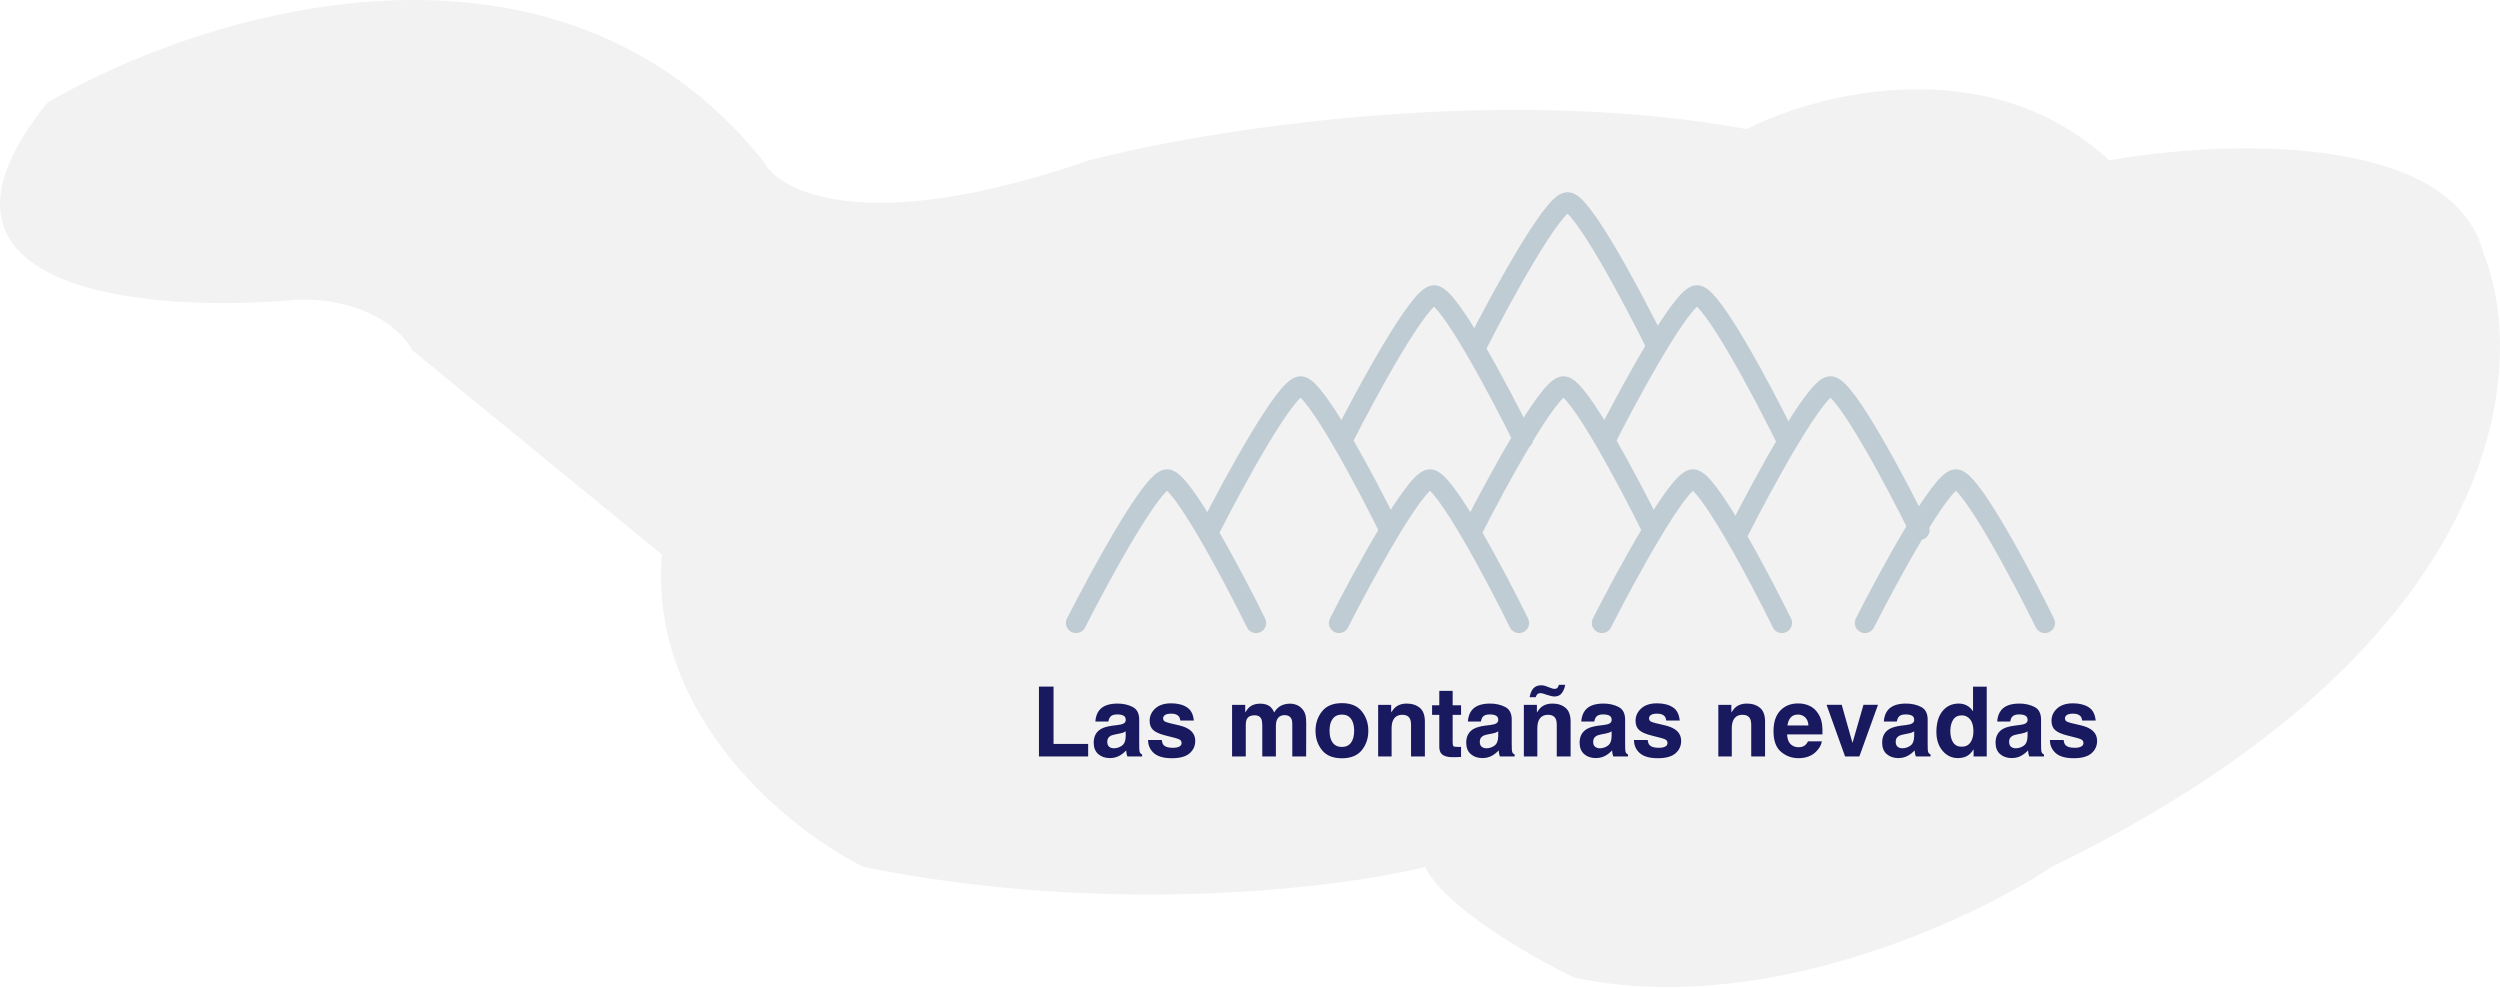
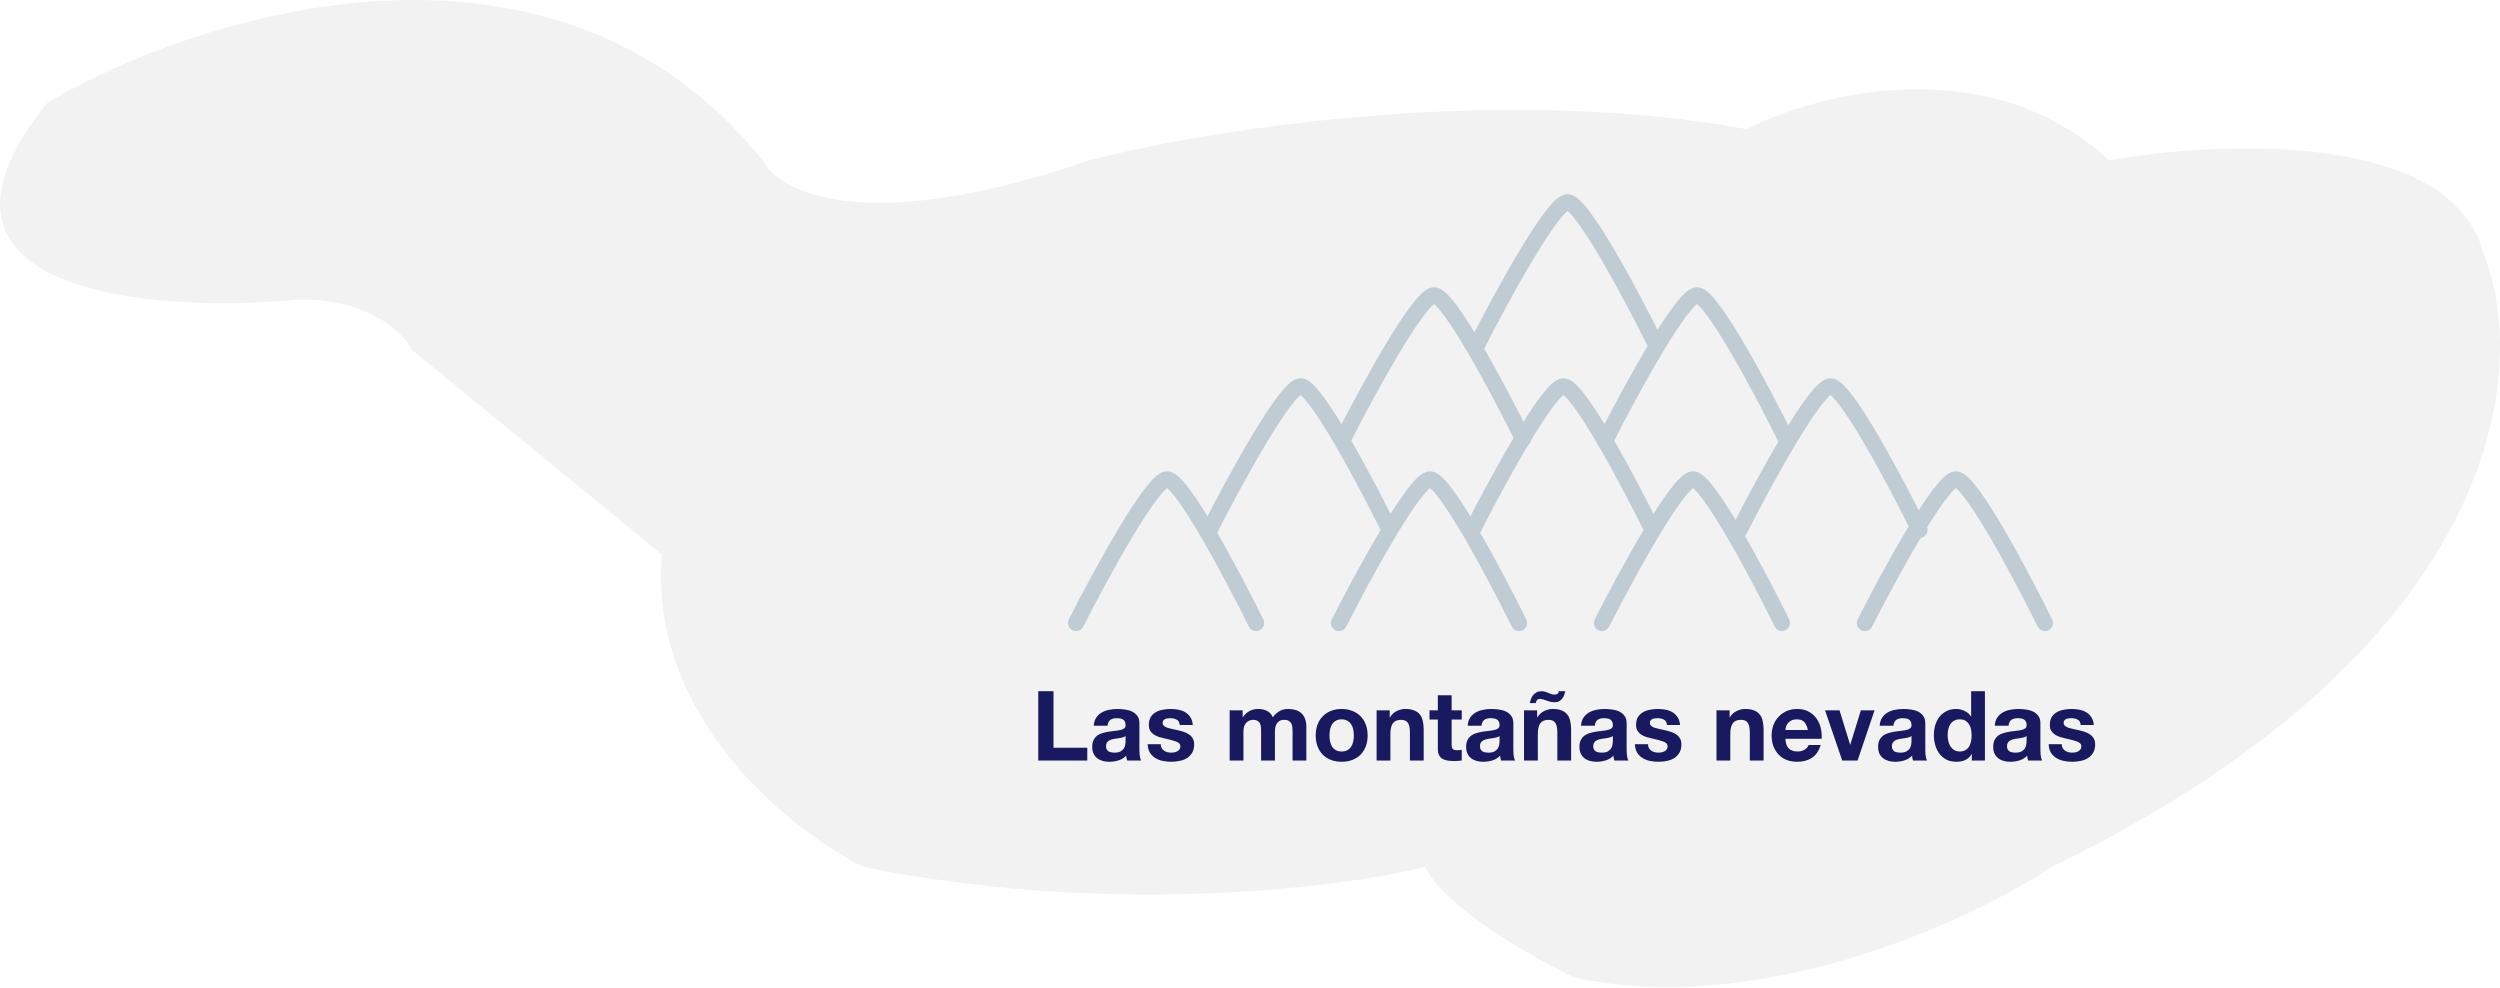
<svg xmlns="http://www.w3.org/2000/svg" width="618" height="244" viewBox="0 0 618 244" fill="none">
  <path d="M73.432 74.093C90.995 73.618 99.737 82.213 101.912 86.57L163.619 137.07C160.296 177.47 195.461 205.395 213.459 214.307C274.691 226.665 331.533 219.456 352.3 214.307C357.046 224.288 378.802 236.686 389.086 241.637C435.604 251.618 487.184 227.576 507.16 214.307C619.656 159.647 625.234 90.53 613.96 62.804C606.366 32.384 549.089 34.682 521.4 39.633C491.496 12.065 449.211 22.997 431.806 31.909C369.15 20.502 297.317 32.305 269.233 39.633C214.171 58.645 192.495 47.555 188.539 39.633C136.8 -24.533 49.105 3.391 11.725 25.374C-26.248 72.429 37.041 77.459 73.432 74.093Z" fill="#F2F2F2" />
-   <path d="M256.828 169.727H260.438V183.895H268.992V187H256.828V169.727ZM278.273 180.789C278.062 180.922 277.848 181.031 277.629 181.117C277.418 181.195 277.125 181.27 276.75 181.34L276 181.48C275.297 181.605 274.793 181.758 274.488 181.938C273.973 182.242 273.715 182.715 273.715 183.355C273.715 183.926 273.871 184.34 274.184 184.598C274.504 184.848 274.891 184.973 275.344 184.973C276.062 184.973 276.723 184.762 277.324 184.34C277.934 183.918 278.25 183.148 278.273 182.031V180.789ZM276.246 179.23C276.863 179.152 277.305 179.055 277.57 178.938C278.047 178.734 278.285 178.418 278.285 177.988C278.285 177.465 278.102 177.105 277.734 176.91C277.375 176.707 276.844 176.605 276.141 176.605C275.352 176.605 274.793 176.801 274.465 177.191C274.23 177.48 274.074 177.871 273.996 178.363H270.773C270.844 177.246 271.156 176.328 271.711 175.609C272.594 174.484 274.109 173.922 276.258 173.922C277.656 173.922 278.898 174.199 279.984 174.754C281.07 175.309 281.613 176.355 281.613 177.895V183.754C281.613 184.16 281.621 184.652 281.637 185.23C281.66 185.668 281.727 185.965 281.836 186.121C281.945 186.277 282.109 186.406 282.328 186.508V187H278.695C278.594 186.742 278.523 186.5 278.484 186.273C278.445 186.047 278.414 185.789 278.391 185.5C277.93 186 277.398 186.426 276.797 186.777C276.078 187.191 275.266 187.398 274.359 187.398C273.203 187.398 272.246 187.07 271.488 186.414C270.738 185.75 270.363 184.812 270.363 183.602C270.363 182.031 270.969 180.895 272.18 180.191C272.844 179.809 273.82 179.535 275.109 179.371L276.246 179.23ZM287.191 182.922C287.262 183.516 287.414 183.938 287.648 184.188C288.062 184.633 288.828 184.855 289.945 184.855C290.602 184.855 291.121 184.758 291.504 184.562C291.895 184.367 292.09 184.074 292.09 183.684C292.09 183.309 291.934 183.023 291.621 182.828C291.309 182.633 290.148 182.297 288.141 181.82C286.695 181.461 285.676 181.012 285.082 180.473C284.488 179.941 284.191 179.176 284.191 178.176C284.191 176.996 284.652 175.984 285.574 175.141C286.504 174.289 287.809 173.863 289.488 173.863C291.082 173.863 292.379 174.184 293.379 174.824C294.387 175.457 294.965 176.555 295.113 178.117H291.773C291.727 177.688 291.605 177.348 291.41 177.098C291.043 176.645 290.418 176.418 289.535 176.418C288.809 176.418 288.289 176.531 287.977 176.758C287.672 176.984 287.52 177.25 287.52 177.555C287.52 177.938 287.684 178.215 288.012 178.387C288.34 178.566 289.5 178.875 291.492 179.312C292.82 179.625 293.816 180.098 294.48 180.73C295.137 181.371 295.465 182.172 295.465 183.133C295.465 184.398 294.992 185.434 294.047 186.238C293.109 187.035 291.656 187.434 289.688 187.434C287.68 187.434 286.195 187.012 285.234 186.168C284.281 185.316 283.805 184.234 283.805 182.922H287.191ZM318.902 173.945C319.465 173.945 320.02 174.055 320.566 174.273C321.113 174.492 321.609 174.875 322.055 175.422C322.414 175.867 322.656 176.414 322.781 177.062C322.859 177.492 322.898 178.121 322.898 178.949L322.875 187H319.453V178.867C319.453 178.383 319.375 177.984 319.219 177.672C318.922 177.078 318.375 176.781 317.578 176.781C316.656 176.781 316.02 177.164 315.668 177.93C315.488 178.336 315.398 178.824 315.398 179.395V187H312.035V179.395C312.035 178.637 311.957 178.086 311.801 177.742C311.52 177.125 310.969 176.816 310.148 176.816C309.195 176.816 308.555 177.125 308.227 177.742C308.047 178.094 307.957 178.617 307.957 179.312V187H304.57V174.25H307.816V176.113C308.23 175.449 308.621 174.977 308.988 174.695C309.637 174.195 310.477 173.945 311.508 173.945C312.484 173.945 313.273 174.16 313.875 174.59C314.359 174.988 314.727 175.5 314.977 176.125C315.414 175.375 315.957 174.824 316.605 174.473C317.293 174.121 318.059 173.945 318.902 173.945ZM331.711 184.645C332.688 184.645 333.438 184.297 333.961 183.602C334.484 182.906 334.746 181.918 334.746 180.637C334.746 179.355 334.484 178.371 333.961 177.684C333.438 176.988 332.688 176.641 331.711 176.641C330.734 176.641 329.98 176.988 329.449 177.684C328.926 178.371 328.664 179.355 328.664 180.637C328.664 181.918 328.926 182.906 329.449 183.602C329.98 184.297 330.734 184.645 331.711 184.645ZM338.25 180.637C338.25 182.512 337.711 184.117 336.633 185.453C335.555 186.781 333.918 187.445 331.723 187.445C329.527 187.445 327.891 186.781 326.812 185.453C325.734 184.117 325.195 182.512 325.195 180.637C325.195 178.793 325.734 177.195 326.812 175.844C327.891 174.492 329.527 173.816 331.723 173.816C333.918 173.816 335.555 174.492 336.633 175.844C337.711 177.195 338.25 178.793 338.25 180.637ZM347.73 173.922C349.051 173.922 350.129 174.27 350.965 174.965C351.809 175.652 352.23 176.797 352.23 178.398V187H348.809V179.23C348.809 178.559 348.719 178.043 348.539 177.684C348.211 177.027 347.586 176.699 346.664 176.699C345.531 176.699 344.754 177.18 344.332 178.141C344.113 178.648 344.004 179.297 344.004 180.086V187H340.676V174.25H343.898V176.113C344.328 175.457 344.734 174.984 345.117 174.695C345.805 174.18 346.676 173.922 347.73 173.922ZM354.012 176.723V174.344H355.793V170.781H359.098V174.344H361.172V176.723H359.098V183.473C359.098 183.996 359.164 184.324 359.297 184.457C359.43 184.582 359.836 184.645 360.516 184.645C360.617 184.645 360.723 184.645 360.832 184.645C360.949 184.637 361.062 184.629 361.172 184.621V187.117L359.59 187.176C358.012 187.23 356.934 186.957 356.355 186.355C355.98 185.973 355.793 185.383 355.793 184.586V176.723H354.012ZM370.359 180.789C370.148 180.922 369.934 181.031 369.715 181.117C369.504 181.195 369.211 181.27 368.836 181.34L368.086 181.48C367.383 181.605 366.879 181.758 366.574 181.938C366.059 182.242 365.801 182.715 365.801 183.355C365.801 183.926 365.957 184.34 366.27 184.598C366.59 184.848 366.977 184.973 367.43 184.973C368.148 184.973 368.809 184.762 369.41 184.34C370.02 183.918 370.336 183.148 370.359 182.031V180.789ZM368.332 179.23C368.949 179.152 369.391 179.055 369.656 178.938C370.133 178.734 370.371 178.418 370.371 177.988C370.371 177.465 370.188 177.105 369.82 176.91C369.461 176.707 368.93 176.605 368.227 176.605C367.438 176.605 366.879 176.801 366.551 177.191C366.316 177.48 366.16 177.871 366.082 178.363H362.859C362.93 177.246 363.242 176.328 363.797 175.609C364.68 174.484 366.195 173.922 368.344 173.922C369.742 173.922 370.984 174.199 372.07 174.754C373.156 175.309 373.699 176.355 373.699 177.895V183.754C373.699 184.16 373.707 184.652 373.723 185.23C373.746 185.668 373.812 185.965 373.922 186.121C374.031 186.277 374.195 186.406 374.414 186.508V187H370.781C370.68 186.742 370.609 186.5 370.57 186.273C370.531 186.047 370.5 185.789 370.477 185.5C370.016 186 369.484 186.426 368.883 186.777C368.164 187.191 367.352 187.398 366.445 187.398C365.289 187.398 364.332 187.07 363.574 186.414C362.824 185.75 362.449 184.812 362.449 183.602C362.449 182.031 363.055 180.895 364.266 180.191C364.93 179.809 365.906 179.535 367.195 179.371L368.332 179.23ZM383.754 173.922C385.074 173.922 386.152 174.27 386.988 174.965C387.832 175.652 388.254 176.797 388.254 178.398V187H384.832V179.23C384.832 178.559 384.742 178.043 384.562 177.684C384.234 177.027 383.609 176.699 382.688 176.699C381.555 176.699 380.777 177.18 380.355 178.141C380.137 178.648 380.027 179.297 380.027 180.086V187H376.699V174.25H379.922V176.113C380.352 175.457 380.758 174.984 381.141 174.695C381.828 174.18 382.699 173.922 383.754 173.922ZM381.012 169.398C381.223 169.398 381.43 169.422 381.633 169.469C381.836 169.516 382.008 169.566 382.148 169.621L383.25 170.031C383.578 170.141 383.793 170.211 383.895 170.242C383.996 170.273 384.109 170.289 384.234 170.289C384.609 170.289 384.871 170.191 385.02 169.996C385.176 169.793 385.289 169.555 385.359 169.281H386.918C386.777 170.102 386.496 170.789 386.074 171.344C385.66 171.898 385.051 172.176 384.246 172.176C384.004 172.176 383.66 172.117 383.215 172C382.957 171.938 382.711 171.867 382.477 171.789L381.527 171.473C381.395 171.426 381.266 171.395 381.141 171.379C381.016 171.355 380.891 171.344 380.766 171.344C380.469 171.344 380.227 171.43 380.039 171.602C379.852 171.781 379.719 172.027 379.641 172.34H378.117C378.289 171.535 378.512 170.926 378.785 170.512C379.285 169.77 380.027 169.398 381.012 169.398ZM398.391 180.789C398.18 180.922 397.965 181.031 397.746 181.117C397.535 181.195 397.242 181.27 396.867 181.34L396.117 181.48C395.414 181.605 394.91 181.758 394.605 181.938C394.09 182.242 393.832 182.715 393.832 183.355C393.832 183.926 393.988 184.34 394.301 184.598C394.621 184.848 395.008 184.973 395.461 184.973C396.18 184.973 396.84 184.762 397.441 184.34C398.051 183.918 398.367 183.148 398.391 182.031V180.789ZM396.363 179.23C396.98 179.152 397.422 179.055 397.688 178.938C398.164 178.734 398.402 178.418 398.402 177.988C398.402 177.465 398.219 177.105 397.852 176.91C397.492 176.707 396.961 176.605 396.258 176.605C395.469 176.605 394.91 176.801 394.582 177.191C394.348 177.48 394.191 177.871 394.113 178.363H390.891C390.961 177.246 391.273 176.328 391.828 175.609C392.711 174.484 394.227 173.922 396.375 173.922C397.773 173.922 399.016 174.199 400.102 174.754C401.188 175.309 401.73 176.355 401.73 177.895V183.754C401.73 184.16 401.738 184.652 401.754 185.23C401.777 185.668 401.844 185.965 401.953 186.121C402.062 186.277 402.227 186.406 402.445 186.508V187H398.812C398.711 186.742 398.641 186.5 398.602 186.273C398.562 186.047 398.531 185.789 398.508 185.5C398.047 186 397.516 186.426 396.914 186.777C396.195 187.191 395.383 187.398 394.477 187.398C393.32 187.398 392.363 187.07 391.605 186.414C390.855 185.75 390.48 184.812 390.48 183.602C390.48 182.031 391.086 180.895 392.297 180.191C392.961 179.809 393.938 179.535 395.227 179.371L396.363 179.23ZM407.309 182.922C407.379 183.516 407.531 183.938 407.766 184.188C408.18 184.633 408.945 184.855 410.062 184.855C410.719 184.855 411.238 184.758 411.621 184.562C412.012 184.367 412.207 184.074 412.207 183.684C412.207 183.309 412.051 183.023 411.738 182.828C411.426 182.633 410.266 182.297 408.258 181.82C406.812 181.461 405.793 181.012 405.199 180.473C404.605 179.941 404.309 179.176 404.309 178.176C404.309 176.996 404.77 175.984 405.691 175.141C406.621 174.289 407.926 173.863 409.605 173.863C411.199 173.863 412.496 174.184 413.496 174.824C414.504 175.457 415.082 176.555 415.23 178.117H411.891C411.844 177.688 411.723 177.348 411.527 177.098C411.16 176.645 410.535 176.418 409.652 176.418C408.926 176.418 408.406 176.531 408.094 176.758C407.789 176.984 407.637 177.25 407.637 177.555C407.637 177.938 407.801 178.215 408.129 178.387C408.457 178.566 409.617 178.875 411.609 179.312C412.938 179.625 413.934 180.098 414.598 180.73C415.254 181.371 415.582 182.172 415.582 183.133C415.582 184.398 415.109 185.434 414.164 186.238C413.227 187.035 411.773 187.434 409.805 187.434C407.797 187.434 406.312 187.012 405.352 186.168C404.398 185.316 403.922 184.234 403.922 182.922H407.309ZM431.824 173.922C433.145 173.922 434.223 174.27 435.059 174.965C435.902 175.652 436.324 176.797 436.324 178.398V187H432.902V179.23C432.902 178.559 432.812 178.043 432.633 177.684C432.305 177.027 431.68 176.699 430.758 176.699C429.625 176.699 428.848 177.18 428.426 178.141C428.207 178.648 428.098 179.297 428.098 180.086V187H424.77V174.25H427.992V176.113C428.422 175.457 428.828 174.984 429.211 174.695C429.898 174.18 430.77 173.922 431.824 173.922ZM444.457 176.641C443.684 176.641 443.082 176.883 442.652 177.367C442.23 177.852 441.965 178.508 441.855 179.336H447.047C446.992 178.453 446.723 177.785 446.238 177.332C445.762 176.871 445.168 176.641 444.457 176.641ZM444.457 173.887C445.52 173.887 446.477 174.086 447.328 174.484C448.18 174.883 448.883 175.512 449.438 176.371C449.938 177.129 450.262 178.008 450.41 179.008C450.496 179.594 450.531 180.438 450.516 181.539H441.773C441.82 182.82 442.223 183.719 442.98 184.234C443.441 184.555 443.996 184.715 444.645 184.715C445.332 184.715 445.891 184.52 446.32 184.129C446.555 183.918 446.762 183.625 446.941 183.25H450.352C450.266 184.008 449.871 184.777 449.168 185.559C448.074 186.801 446.543 187.422 444.574 187.422C442.949 187.422 441.516 186.898 440.273 185.852C439.031 184.805 438.41 183.102 438.41 180.742C438.41 178.531 438.969 176.836 440.086 175.656C441.211 174.477 442.668 173.887 444.457 173.887ZM460.652 174.227H464.238L459.633 187H456.105L451.523 174.227H455.273L457.934 183.648L460.652 174.227ZM473.18 180.789C472.969 180.922 472.754 181.031 472.535 181.117C472.324 181.195 472.031 181.27 471.656 181.34L470.906 181.48C470.203 181.605 469.699 181.758 469.395 181.938C468.879 182.242 468.621 182.715 468.621 183.355C468.621 183.926 468.777 184.34 469.09 184.598C469.41 184.848 469.797 184.973 470.25 184.973C470.969 184.973 471.629 184.762 472.23 184.34C472.84 183.918 473.156 183.148 473.18 182.031V180.789ZM471.152 179.23C471.77 179.152 472.211 179.055 472.477 178.938C472.953 178.734 473.191 178.418 473.191 177.988C473.191 177.465 473.008 177.105 472.641 176.91C472.281 176.707 471.75 176.605 471.047 176.605C470.258 176.605 469.699 176.801 469.371 177.191C469.137 177.48 468.98 177.871 468.902 178.363H465.68C465.75 177.246 466.062 176.328 466.617 175.609C467.5 174.484 469.016 173.922 471.164 173.922C472.562 173.922 473.805 174.199 474.891 174.754C475.977 175.309 476.52 176.355 476.52 177.895V183.754C476.52 184.16 476.527 184.652 476.543 185.23C476.566 185.668 476.633 185.965 476.742 186.121C476.852 186.277 477.016 186.406 477.234 186.508V187H473.602C473.5 186.742 473.43 186.5 473.391 186.273C473.352 186.047 473.32 185.789 473.297 185.5C472.836 186 472.305 186.426 471.703 186.777C470.984 187.191 470.172 187.398 469.266 187.398C468.109 187.398 467.152 187.07 466.395 186.414C465.645 185.75 465.27 184.812 465.27 183.602C465.27 182.031 465.875 180.895 467.086 180.191C467.75 179.809 468.727 179.535 470.016 179.371L471.152 179.23ZM484.207 173.922C484.98 173.922 485.668 174.094 486.27 174.438C486.871 174.773 487.359 175.242 487.734 175.844V169.75H491.121V187H487.875V185.23C487.398 185.988 486.855 186.539 486.246 186.883C485.637 187.227 484.879 187.398 483.973 187.398C482.48 187.398 481.223 186.797 480.199 185.594C479.184 184.383 478.676 182.832 478.676 180.941C478.676 178.762 479.176 177.047 480.176 175.797C481.184 174.547 482.527 173.922 484.207 173.922ZM484.934 184.586C485.879 184.586 486.598 184.234 487.09 183.531C487.582 182.828 487.828 181.918 487.828 180.801C487.828 179.238 487.434 178.121 486.645 177.449C486.16 177.043 485.598 176.84 484.957 176.84C483.98 176.84 483.262 177.211 482.801 177.953C482.348 178.688 482.121 179.602 482.121 180.695C482.121 181.875 482.352 182.82 482.812 183.531C483.281 184.234 483.988 184.586 484.934 184.586ZM501.211 180.789C501 180.922 500.785 181.031 500.566 181.117C500.355 181.195 500.062 181.27 499.688 181.34L498.938 181.48C498.234 181.605 497.73 181.758 497.426 181.938C496.91 182.242 496.652 182.715 496.652 183.355C496.652 183.926 496.809 184.34 497.121 184.598C497.441 184.848 497.828 184.973 498.281 184.973C499 184.973 499.66 184.762 500.262 184.34C500.871 183.918 501.188 183.148 501.211 182.031V180.789ZM499.184 179.23C499.801 179.152 500.242 179.055 500.508 178.938C500.984 178.734 501.223 178.418 501.223 177.988C501.223 177.465 501.039 177.105 500.672 176.91C500.312 176.707 499.781 176.605 499.078 176.605C498.289 176.605 497.73 176.801 497.402 177.191C497.168 177.48 497.012 177.871 496.934 178.363H493.711C493.781 177.246 494.094 176.328 494.648 175.609C495.531 174.484 497.047 173.922 499.195 173.922C500.594 173.922 501.836 174.199 502.922 174.754C504.008 175.309 504.551 176.355 504.551 177.895V183.754C504.551 184.16 504.559 184.652 504.574 185.23C504.598 185.668 504.664 185.965 504.773 186.121C504.883 186.277 505.047 186.406 505.266 186.508V187H501.633C501.531 186.742 501.461 186.5 501.422 186.273C501.383 186.047 501.352 185.789 501.328 185.5C500.867 186 500.336 186.426 499.734 186.777C499.016 187.191 498.203 187.398 497.297 187.398C496.141 187.398 495.184 187.07 494.426 186.414C493.676 185.75 493.301 184.812 493.301 183.602C493.301 182.031 493.906 180.895 495.117 180.191C495.781 179.809 496.758 179.535 498.047 179.371L499.184 179.23ZM510.129 182.922C510.199 183.516 510.352 183.938 510.586 184.188C511 184.633 511.766 184.855 512.883 184.855C513.539 184.855 514.059 184.758 514.441 184.562C514.832 184.367 515.027 184.074 515.027 183.684C515.027 183.309 514.871 183.023 514.559 182.828C514.246 182.633 513.086 182.297 511.078 181.82C509.633 181.461 508.613 181.012 508.02 180.473C507.426 179.941 507.129 179.176 507.129 178.176C507.129 176.996 507.59 175.984 508.512 175.141C509.441 174.289 510.746 173.863 512.426 173.863C514.02 173.863 515.316 174.184 516.316 174.824C517.324 175.457 517.902 176.555 518.051 178.117H514.711C514.664 177.688 514.543 177.348 514.348 177.098C513.98 176.645 513.355 176.418 512.473 176.418C511.746 176.418 511.227 176.531 510.914 176.758C510.609 176.984 510.457 177.25 510.457 177.555C510.457 177.938 510.621 178.215 510.949 178.387C511.277 178.566 512.438 178.875 514.43 179.312C515.758 179.625 516.754 180.098 517.418 180.73C518.074 181.371 518.402 182.172 518.402 183.133C518.402 184.398 517.93 185.434 516.984 186.238C516.047 187.035 514.594 187.434 512.625 187.434C510.617 187.434 509.133 187.012 508.172 186.168C507.219 185.316 506.742 184.234 506.742 182.922H510.129Z" fill="#191960" />
-   <path d="M266 154C272 142.167 284.9 118.5 288.5 118.5C292.1 118.5 304.667 142.167 310.5 154" stroke="#C0CCD3" stroke-width="5" stroke-linecap="round" stroke-linejoin="round" />
-   <path d="M331 154C337 142.167 349.9 118.5 353.5 118.5C357.1 118.5 369.667 142.167 375.5 154" stroke="#C0CCD3" stroke-width="5" stroke-linecap="round" stroke-linejoin="round" />
-   <path d="M332 108.5C338 96.667 350.9 73 354.5 73C358.1 73 370.667 96.667 376.5 108.5" stroke="#C0CCD3" stroke-width="5" stroke-linecap="round" stroke-linejoin="round" />
-   <path d="M299 131C305 119.167 317.9 95.5 321.5 95.5C325.1 95.5 337.667 119.167 343.5 131" stroke="#C0CCD3" stroke-width="5" stroke-linecap="round" stroke-linejoin="round" />
-   <path d="M396 154C402 142.167 414.9 118.5 418.5 118.5C422.1 118.5 434.667 142.167 440.5 154" stroke="#C0CCD3" stroke-width="5" stroke-linecap="round" stroke-linejoin="round" />
-   <path d="M397 108.5C403 96.667 415.9 73 419.5 73C423.1 73 435.667 96.667 441.5 108.5" stroke="#C0CCD3" stroke-width="5" stroke-linecap="round" stroke-linejoin="round" />
-   <path d="M364 131C370 119.167 382.9 95.5 386.5 95.5C390.1 95.5 402.667 119.167 408.5 131" stroke="#C0CCD3" stroke-width="5" stroke-linecap="round" stroke-linejoin="round" />
-   <path d="M365 85.5C371 73.667 383.9 50 387.5 50C391.1 50 403.667 73.667 409.5 85.5" stroke="#C0CCD3" stroke-width="5" stroke-linecap="round" stroke-linejoin="round" />
-   <path d="M461 154C467 142.167 479.9 118.5 483.5 118.5C487.1 118.5 499.667 142.167 505.5 154" stroke="#C0CCD3" stroke-width="5" stroke-linecap="round" stroke-linejoin="round" />
-   <path d="M430 131C436 119.167 448.9 95.5 452.5 95.5C456.1 95.5 468.667 119.167 474.5 131" stroke="#C0CCD3" stroke-width="5" stroke-linecap="round" />
+   <path d="M256.656 170.864V188H268.776V184.832H260.424V170.864H256.656ZM270.379 179.408C270.427 178.608 270.627 177.944 270.979 177.416C271.331 176.888 271.779 176.464 272.323 176.144C272.867 175.824 273.475 175.6 274.147 175.472C274.835 175.328 275.523 175.256 276.211 175.256C276.835 175.256 277.467 175.304 278.107 175.4C278.747 175.48 279.331 175.648 279.859 175.904C280.387 176.16 280.819 176.52 281.155 176.984C281.491 177.432 281.659 178.032 281.659 178.784V185.24C281.659 185.8 281.691 186.336 281.755 186.848C281.819 187.36 281.931 187.744 282.091 188H278.635C278.571 187.808 278.515 187.616 278.467 187.424C278.435 187.216 278.411 187.008 278.395 186.8C277.851 187.36 277.211 187.752 276.475 187.976C275.739 188.2 274.987 188.312 274.219 188.312C273.627 188.312 273.075 188.24 272.563 188.096C272.051 187.952 271.603 187.728 271.219 187.424C270.835 187.12 270.531 186.736 270.307 186.272C270.099 185.808 269.995 185.256 269.995 184.616C269.995 183.912 270.115 183.336 270.355 182.888C270.611 182.424 270.931 182.056 271.315 181.784C271.715 181.512 272.163 181.312 272.659 181.184C273.171 181.04 273.683 180.928 274.195 180.848C274.707 180.768 275.211 180.704 275.707 180.656C276.203 180.608 276.643 180.536 277.027 180.44C277.411 180.344 277.715 180.208 277.939 180.032C278.163 179.84 278.267 179.568 278.251 179.216C278.251 178.848 278.187 178.56 278.059 178.352C277.947 178.128 277.787 177.96 277.579 177.848C277.387 177.72 277.155 177.64 276.883 177.608C276.627 177.56 276.347 177.536 276.043 177.536C275.371 177.536 274.843 177.68 274.459 177.968C274.075 178.256 273.851 178.736 273.787 179.408H270.379ZM278.251 181.928C278.107 182.056 277.923 182.16 277.699 182.24C277.491 182.304 277.259 182.36 277.003 182.408C276.763 182.456 276.507 182.496 276.235 182.528C275.963 182.56 275.691 182.6 275.419 182.648C275.163 182.696 274.907 182.76 274.651 182.84C274.411 182.92 274.195 183.032 274.003 183.176C273.827 183.304 273.683 183.472 273.571 183.68C273.459 183.888 273.403 184.152 273.403 184.472C273.403 184.776 273.459 185.032 273.571 185.24C273.683 185.448 273.835 185.616 274.027 185.744C274.219 185.856 274.443 185.936 274.699 185.984C274.955 186.032 275.219 186.056 275.491 186.056C276.163 186.056 276.683 185.944 277.051 185.72C277.419 185.496 277.691 185.232 277.867 184.928C278.043 184.608 278.147 184.288 278.179 183.968C278.227 183.648 278.251 183.392 278.251 183.2V181.928ZM286.944 183.968H283.704C283.736 184.8 283.92 185.496 284.256 186.056C284.608 186.6 285.048 187.04 285.576 187.376C286.12 187.712 286.736 187.952 287.424 188.096C288.112 188.24 288.816 188.312 289.536 188.312C290.24 188.312 290.928 188.24 291.6 188.096C292.288 187.968 292.896 187.736 293.424 187.4C293.952 187.064 294.376 186.624 294.696 186.08C295.032 185.52 295.2 184.832 295.2 184.016C295.2 183.44 295.088 182.96 294.864 182.576C294.64 182.176 294.344 181.848 293.976 181.592C293.608 181.32 293.184 181.104 292.704 180.944C292.24 180.784 291.76 180.648 291.264 180.536C290.784 180.424 290.312 180.32 289.848 180.224C289.384 180.128 288.968 180.024 288.6 179.912C288.248 179.784 287.96 179.624 287.736 179.432C287.512 179.24 287.4 178.992 287.4 178.688C287.4 178.432 287.464 178.232 287.592 178.088C287.72 177.928 287.872 177.808 288.048 177.728C288.24 177.648 288.448 177.6 288.672 177.584C288.896 177.552 289.104 177.536 289.296 177.536C289.904 177.536 290.432 177.656 290.88 177.896C291.328 178.12 291.576 178.56 291.624 179.216H294.864C294.8 178.448 294.6 177.816 294.264 177.32C293.944 176.808 293.536 176.4 293.04 176.096C292.544 175.792 291.976 175.576 291.336 175.448C290.712 175.32 290.064 175.256 289.392 175.256C288.72 175.256 288.064 175.32 287.424 175.448C286.784 175.56 286.208 175.768 285.696 176.072C285.184 176.36 284.768 176.76 284.448 177.272C284.144 177.784 283.992 178.44 283.992 179.24C283.992 179.784 284.104 180.248 284.328 180.632C284.552 181 284.848 181.312 285.216 181.568C285.584 181.808 286 182.008 286.464 182.168C286.944 182.312 287.432 182.44 287.928 182.552C289.144 182.808 290.088 183.064 290.76 183.32C291.448 183.576 291.792 183.96 291.792 184.472C291.792 184.776 291.72 185.032 291.576 185.24C291.432 185.432 291.248 185.592 291.024 185.72C290.816 185.832 290.576 185.92 290.304 185.984C290.048 186.032 289.8 186.056 289.56 186.056C289.224 186.056 288.896 186.016 288.576 185.936C288.272 185.856 288 185.736 287.76 185.576C287.52 185.4 287.32 185.184 287.16 184.928C287.016 184.656 286.944 184.336 286.944 183.968ZM303.97 175.592V188H307.378V180.8C307.378 180.192 307.466 179.704 307.642 179.336C307.818 178.952 308.026 178.664 308.266 178.472C308.522 178.264 308.778 178.128 309.034 178.064C309.306 177.984 309.522 177.944 309.682 177.944C310.226 177.944 310.634 178.04 310.906 178.232C311.194 178.408 311.394 178.648 311.506 178.952C311.634 179.256 311.706 179.592 311.722 179.96C311.738 180.312 311.746 180.672 311.746 181.04V188H315.154V181.088C315.154 180.704 315.178 180.328 315.226 179.96C315.29 179.576 315.402 179.24 315.562 178.952C315.738 178.648 315.97 178.408 316.258 178.232C316.562 178.04 316.954 177.944 317.434 177.944C317.914 177.944 318.29 178.024 318.562 178.184C318.85 178.344 319.066 178.56 319.21 178.832C319.354 179.104 319.442 179.424 319.474 179.792C319.506 180.16 319.522 180.552 319.522 180.968V188H322.93V179.696C322.93 178.896 322.818 178.216 322.594 177.656C322.37 177.08 322.058 176.616 321.658 176.264C321.258 175.912 320.778 175.656 320.218 175.496C319.658 175.336 319.05 175.256 318.394 175.256C317.53 175.256 316.778 175.464 316.138 175.88C315.514 176.296 315.018 176.776 314.65 177.32C314.314 176.552 313.818 176.016 313.162 175.712C312.522 175.408 311.81 175.256 311.026 175.256C310.21 175.256 309.482 175.432 308.842 175.784C308.218 176.136 307.682 176.632 307.234 177.272H307.186V175.592H303.97ZM328.648 181.808C328.648 181.312 328.696 180.824 328.792 180.344C328.888 179.864 329.048 179.44 329.272 179.072C329.512 178.704 329.824 178.408 330.208 178.184C330.592 177.944 331.072 177.824 331.648 177.824C332.224 177.824 332.704 177.944 333.088 178.184C333.488 178.408 333.8 178.704 334.024 179.072C334.264 179.44 334.432 179.864 334.528 180.344C334.624 180.824 334.672 181.312 334.672 181.808C334.672 182.304 334.624 182.792 334.528 183.272C334.432 183.736 334.264 184.16 334.024 184.544C333.8 184.912 333.488 185.208 333.088 185.432C332.704 185.656 332.224 185.768 331.648 185.768C331.072 185.768 330.592 185.656 330.208 185.432C329.824 185.208 329.512 184.912 329.272 184.544C329.048 184.16 328.888 183.736 328.792 183.272C328.696 182.792 328.648 182.304 328.648 181.808ZM325.24 181.808C325.24 182.8 325.392 183.696 325.696 184.496C326 185.296 326.432 185.984 326.992 186.56C327.552 187.12 328.224 187.552 329.008 187.856C329.792 188.16 330.672 188.312 331.648 188.312C332.624 188.312 333.504 188.16 334.288 187.856C335.088 187.552 335.768 187.12 336.328 186.56C336.888 185.984 337.32 185.296 337.624 184.496C337.928 183.696 338.08 182.8 338.08 181.808C338.08 180.816 337.928 179.92 337.624 179.12C337.32 178.304 336.888 177.616 336.328 177.056C335.768 176.48 335.088 176.04 334.288 175.736C333.504 175.416 332.624 175.256 331.648 175.256C330.672 175.256 329.792 175.416 329.008 175.736C328.224 176.04 327.552 176.48 326.992 177.056C326.432 177.616 326 178.304 325.696 179.12C325.392 179.92 325.24 180.816 325.24 181.808ZM340.296 175.592V188H343.704V181.496C343.704 180.232 343.912 179.328 344.328 178.784C344.744 178.224 345.416 177.944 346.344 177.944C347.16 177.944 347.728 178.2 348.048 178.712C348.368 179.208 348.528 179.968 348.528 180.992V188H351.936V180.368C351.936 179.6 351.864 178.904 351.72 178.28C351.592 177.64 351.36 177.104 351.024 176.672C350.688 176.224 350.224 175.88 349.632 175.64C349.056 175.384 348.312 175.256 347.4 175.256C346.68 175.256 345.976 175.424 345.288 175.76C344.6 176.08 344.04 176.6 343.608 177.32H343.536V175.592H340.296ZM358.843 175.592V171.872H355.435V175.592H353.371V177.872H355.435V185.192C355.435 185.816 355.539 186.32 355.747 186.704C355.955 187.088 356.235 187.384 356.587 187.592C356.955 187.8 357.371 187.936 357.835 188C358.315 188.08 358.819 188.12 359.347 188.12C359.683 188.12 360.027 188.112 360.379 188.096C360.731 188.08 361.051 188.048 361.339 188V185.36C361.179 185.392 361.011 185.416 360.835 185.432C360.659 185.448 360.475 185.456 360.283 185.456C359.707 185.456 359.323 185.36 359.131 185.168C358.939 184.976 358.843 184.592 358.843 184.016V177.872H361.339V175.592H358.843ZM362.816 179.408C362.864 178.608 363.064 177.944 363.416 177.416C363.768 176.888 364.216 176.464 364.76 176.144C365.304 175.824 365.912 175.6 366.584 175.472C367.272 175.328 367.96 175.256 368.648 175.256C369.272 175.256 369.904 175.304 370.544 175.4C371.184 175.48 371.768 175.648 372.296 175.904C372.824 176.16 373.256 176.52 373.592 176.984C373.928 177.432 374.096 178.032 374.096 178.784V185.24C374.096 185.8 374.128 186.336 374.192 186.848C374.256 187.36 374.368 187.744 374.528 188H371.072C371.008 187.808 370.952 187.616 370.904 187.424C370.872 187.216 370.848 187.008 370.832 186.8C370.288 187.36 369.648 187.752 368.912 187.976C368.176 188.2 367.424 188.312 366.656 188.312C366.064 188.312 365.512 188.24 365 188.096C364.488 187.952 364.04 187.728 363.656 187.424C363.272 187.12 362.968 186.736 362.744 186.272C362.536 185.808 362.432 185.256 362.432 184.616C362.432 183.912 362.552 183.336 362.792 182.888C363.048 182.424 363.368 182.056 363.752 181.784C364.152 181.512 364.6 181.312 365.096 181.184C365.608 181.04 366.12 180.928 366.632 180.848C367.144 180.768 367.648 180.704 368.144 180.656C368.64 180.608 369.08 180.536 369.464 180.44C369.848 180.344 370.152 180.208 370.376 180.032C370.6 179.84 370.704 179.568 370.688 179.216C370.688 178.848 370.624 178.56 370.496 178.352C370.384 178.128 370.224 177.96 370.016 177.848C369.824 177.72 369.592 177.64 369.32 177.608C369.064 177.56 368.784 177.536 368.48 177.536C367.808 177.536 367.28 177.68 366.896 177.968C366.512 178.256 366.288 178.736 366.224 179.408H362.816ZM370.688 181.928C370.544 182.056 370.36 182.16 370.136 182.24C369.928 182.304 369.696 182.36 369.44 182.408C369.2 182.456 368.944 182.496 368.672 182.528C368.4 182.56 368.128 182.6 367.856 182.648C367.6 182.696 367.344 182.76 367.088 182.84C366.848 182.92 366.632 183.032 366.44 183.176C366.264 183.304 366.12 183.472 366.008 183.68C365.896 183.888 365.84 184.152 365.84 184.472C365.84 184.776 365.896 185.032 366.008 185.24C366.12 185.448 366.272 185.616 366.464 185.744C366.656 185.856 366.88 185.936 367.136 185.984C367.392 186.032 367.656 186.056 367.928 186.056C368.6 186.056 369.12 185.944 369.488 185.72C369.856 185.496 370.128 185.232 370.304 184.928C370.48 184.608 370.584 184.288 370.616 183.968C370.664 183.648 370.688 183.392 370.688 183.2V181.928ZM386.965 170.864H385.309C385.325 171.088 385.253 171.288 385.093 171.464C384.933 171.624 384.669 171.704 384.301 171.704C384.029 171.704 383.757 171.664 383.485 171.584C383.229 171.488 382.973 171.384 382.717 171.272C382.461 171.176 382.205 171.088 381.949 171.008C381.709 170.912 381.453 170.864 381.181 170.864C380.653 170.864 380.213 170.952 379.861 171.128C379.509 171.304 379.221 171.536 378.997 171.824C378.773 172.096 378.597 172.408 378.469 172.76C378.341 173.096 378.237 173.44 378.157 173.792H379.621C379.701 173.488 379.805 173.248 379.933 173.072C380.077 172.88 380.309 172.784 380.629 172.784C380.901 172.784 381.173 172.824 381.445 172.904C381.717 172.984 382.005 173.08 382.309 173.192C382.613 173.288 382.925 173.384 383.245 173.48C383.565 173.56 383.909 173.6 384.277 173.6C384.757 173.6 385.149 173.512 385.453 173.336C385.773 173.144 386.029 172.912 386.221 172.64C386.429 172.368 386.581 172.072 386.677 171.752C386.789 171.432 386.885 171.136 386.965 170.864ZM376.741 175.592V188H380.149V181.496C380.149 180.232 380.357 179.328 380.773 178.784C381.189 178.224 381.861 177.944 382.789 177.944C383.605 177.944 384.173 178.2 384.493 178.712C384.813 179.208 384.973 179.968 384.973 180.992V188H388.381V180.368C388.381 179.6 388.309 178.904 388.165 178.28C388.037 177.64 387.805 177.104 387.469 176.672C387.133 176.224 386.669 175.88 386.077 175.64C385.501 175.384 384.757 175.256 383.845 175.256C383.125 175.256 382.421 175.424 381.733 175.76C381.045 176.08 380.485 176.6 380.053 177.32H379.981V175.592H376.741ZM390.824 179.408C390.872 178.608 391.072 177.944 391.424 177.416C391.776 176.888 392.224 176.464 392.768 176.144C393.312 175.824 393.92 175.6 394.592 175.472C395.28 175.328 395.968 175.256 396.656 175.256C397.28 175.256 397.912 175.304 398.552 175.4C399.192 175.48 399.776 175.648 400.304 175.904C400.832 176.16 401.264 176.52 401.6 176.984C401.936 177.432 402.104 178.032 402.104 178.784V185.24C402.104 185.8 402.136 186.336 402.2 186.848C402.264 187.36 402.376 187.744 402.536 188H399.08C399.016 187.808 398.96 187.616 398.912 187.424C398.88 187.216 398.856 187.008 398.84 186.8C398.296 187.36 397.656 187.752 396.92 187.976C396.184 188.2 395.432 188.312 394.664 188.312C394.072 188.312 393.52 188.24 393.008 188.096C392.496 187.952 392.048 187.728 391.664 187.424C391.28 187.12 390.976 186.736 390.752 186.272C390.544 185.808 390.44 185.256 390.44 184.616C390.44 183.912 390.56 183.336 390.8 182.888C391.056 182.424 391.376 182.056 391.76 181.784C392.16 181.512 392.608 181.312 393.104 181.184C393.616 181.04 394.128 180.928 394.64 180.848C395.152 180.768 395.656 180.704 396.152 180.656C396.648 180.608 397.088 180.536 397.472 180.44C397.856 180.344 398.16 180.208 398.384 180.032C398.608 179.84 398.712 179.568 398.696 179.216C398.696 178.848 398.632 178.56 398.504 178.352C398.392 178.128 398.232 177.96 398.024 177.848C397.832 177.72 397.6 177.64 397.328 177.608C397.072 177.56 396.792 177.536 396.488 177.536C395.816 177.536 395.288 177.68 394.904 177.968C394.52 178.256 394.296 178.736 394.232 179.408H390.824ZM398.696 181.928C398.552 182.056 398.368 182.16 398.144 182.24C397.936 182.304 397.704 182.36 397.448 182.408C397.208 182.456 396.952 182.496 396.68 182.528C396.408 182.56 396.136 182.6 395.864 182.648C395.608 182.696 395.352 182.76 395.096 182.84C394.856 182.92 394.64 183.032 394.448 183.176C394.272 183.304 394.128 183.472 394.016 183.68C393.904 183.888 393.848 184.152 393.848 184.472C393.848 184.776 393.904 185.032 394.016 185.24C394.128 185.448 394.28 185.616 394.472 185.744C394.664 185.856 394.888 185.936 395.144 185.984C395.4 186.032 395.664 186.056 395.936 186.056C396.608 186.056 397.128 185.944 397.496 185.72C397.864 185.496 398.136 185.232 398.312 184.928C398.488 184.608 398.592 184.288 398.624 183.968C398.672 183.648 398.696 183.392 398.696 183.2V181.928ZM407.389 183.968H404.149C404.181 184.8 404.365 185.496 404.701 186.056C405.053 186.6 405.493 187.04 406.021 187.376C406.565 187.712 407.181 187.952 407.869 188.096C408.557 188.24 409.261 188.312 409.981 188.312C410.685 188.312 411.373 188.24 412.045 188.096C412.733 187.968 413.341 187.736 413.869 187.4C414.397 187.064 414.821 186.624 415.141 186.08C415.477 185.52 415.645 184.832 415.645 184.016C415.645 183.44 415.533 182.96 415.309 182.576C415.085 182.176 414.789 181.848 414.421 181.592C414.053 181.32 413.629 181.104 413.149 180.944C412.685 180.784 412.205 180.648 411.709 180.536C411.229 180.424 410.757 180.32 410.293 180.224C409.829 180.128 409.413 180.024 409.045 179.912C408.693 179.784 408.405 179.624 408.181 179.432C407.957 179.24 407.845 178.992 407.845 178.688C407.845 178.432 407.909 178.232 408.037 178.088C408.165 177.928 408.317 177.808 408.493 177.728C408.685 177.648 408.893 177.6 409.117 177.584C409.341 177.552 409.549 177.536 409.741 177.536C410.349 177.536 410.877 177.656 411.325 177.896C411.773 178.12 412.021 178.56 412.069 179.216H415.309C415.245 178.448 415.045 177.816 414.709 177.32C414.389 176.808 413.981 176.4 413.485 176.096C412.989 175.792 412.421 175.576 411.781 175.448C411.157 175.32 410.509 175.256 409.837 175.256C409.165 175.256 408.509 175.32 407.869 175.448C407.229 175.56 406.653 175.768 406.141 176.072C405.629 176.36 405.213 176.76 404.893 177.272C404.589 177.784 404.437 178.44 404.437 179.24C404.437 179.784 404.549 180.248 404.773 180.632C404.997 181 405.293 181.312 405.661 181.568C406.029 181.808 406.445 182.008 406.909 182.168C407.389 182.312 407.877 182.44 408.373 182.552C409.589 182.808 410.533 183.064 411.205 183.32C411.893 183.576 412.237 183.96 412.237 184.472C412.237 184.776 412.165 185.032 412.021 185.24C411.877 185.432 411.693 185.592 411.469 185.72C411.261 185.832 411.021 185.92 410.749 185.984C410.493 186.032 410.245 186.056 410.005 186.056C409.669 186.056 409.341 186.016 409.021 185.936C408.717 185.856 408.445 185.736 408.205 185.576C407.965 185.4 407.765 185.184 407.605 184.928C407.461 184.656 407.389 184.336 407.389 183.968ZM424.319 175.592V188H427.727V181.496C427.727 180.232 427.935 179.328 428.351 178.784C428.767 178.224 429.439 177.944 430.367 177.944C431.183 177.944 431.751 178.2 432.071 178.712C432.391 179.208 432.551 179.968 432.551 180.992V188H435.959V180.368C435.959 179.6 435.887 178.904 435.743 178.28C435.615 177.64 435.383 177.104 435.047 176.672C434.711 176.224 434.247 175.88 433.655 175.64C433.079 175.384 432.335 175.256 431.423 175.256C430.703 175.256 429.999 175.424 429.311 175.76C428.623 176.08 428.063 176.6 427.631 177.32H427.559V175.592H424.319ZM446.898 180.464H441.354C441.37 180.224 441.418 179.952 441.498 179.648C441.594 179.344 441.746 179.056 441.954 178.784C442.178 178.512 442.466 178.288 442.818 178.112C443.186 177.92 443.642 177.824 444.186 177.824C445.018 177.824 445.634 178.048 446.034 178.496C446.45 178.944 446.738 179.6 446.898 180.464ZM441.354 182.624H450.306C450.37 181.664 450.29 180.744 450.066 179.864C449.842 178.984 449.474 178.2 448.962 177.512C448.466 176.824 447.826 176.28 447.042 175.88C446.258 175.464 445.338 175.256 444.282 175.256C443.338 175.256 442.474 175.424 441.69 175.76C440.922 176.096 440.258 176.56 439.698 177.152C439.138 177.728 438.706 178.416 438.402 179.216C438.098 180.016 437.946 180.88 437.946 181.808C437.946 182.768 438.09 183.648 438.378 184.448C438.682 185.248 439.106 185.936 439.65 186.512C440.194 187.088 440.858 187.536 441.642 187.856C442.426 188.16 443.306 188.312 444.282 188.312C445.69 188.312 446.89 187.992 447.882 187.352C448.874 186.712 449.61 185.648 450.09 184.16H447.09C446.978 184.544 446.674 184.912 446.178 185.264C445.682 185.6 445.09 185.768 444.402 185.768C443.442 185.768 442.706 185.52 442.194 185.024C441.682 184.528 441.402 183.728 441.354 182.624ZM459.191 188L463.391 175.592H460.007L457.391 184.064H457.343L454.727 175.592H451.151L455.399 188H459.191ZM464.652 179.408C464.7 178.608 464.9 177.944 465.252 177.416C465.604 176.888 466.052 176.464 466.596 176.144C467.14 175.824 467.748 175.6 468.42 175.472C469.108 175.328 469.796 175.256 470.484 175.256C471.108 175.256 471.74 175.304 472.38 175.4C473.02 175.48 473.604 175.648 474.132 175.904C474.66 176.16 475.092 176.52 475.428 176.984C475.764 177.432 475.932 178.032 475.932 178.784V185.24C475.932 185.8 475.964 186.336 476.028 186.848C476.092 187.36 476.204 187.744 476.364 188H472.908C472.844 187.808 472.788 187.616 472.74 187.424C472.708 187.216 472.684 187.008 472.668 186.8C472.124 187.36 471.484 187.752 470.748 187.976C470.012 188.2 469.26 188.312 468.492 188.312C467.9 188.312 467.348 188.24 466.836 188.096C466.324 187.952 465.876 187.728 465.492 187.424C465.108 187.12 464.804 186.736 464.58 186.272C464.372 185.808 464.268 185.256 464.268 184.616C464.268 183.912 464.388 183.336 464.628 182.888C464.884 182.424 465.204 182.056 465.588 181.784C465.988 181.512 466.436 181.312 466.932 181.184C467.444 181.04 467.956 180.928 468.468 180.848C468.98 180.768 469.484 180.704 469.98 180.656C470.476 180.608 470.916 180.536 471.3 180.44C471.684 180.344 471.988 180.208 472.212 180.032C472.436 179.84 472.54 179.568 472.524 179.216C472.524 178.848 472.46 178.56 472.332 178.352C472.22 178.128 472.06 177.96 471.852 177.848C471.66 177.72 471.428 177.64 471.156 177.608C470.9 177.56 470.62 177.536 470.316 177.536C469.644 177.536 469.116 177.68 468.732 177.968C468.348 178.256 468.124 178.736 468.06 179.408H464.652ZM472.524 181.928C472.38 182.056 472.196 182.16 471.972 182.24C471.764 182.304 471.532 182.36 471.276 182.408C471.036 182.456 470.78 182.496 470.508 182.528C470.236 182.56 469.964 182.6 469.692 182.648C469.436 182.696 469.18 182.76 468.924 182.84C468.684 182.92 468.468 183.032 468.276 183.176C468.1 183.304 467.956 183.472 467.844 183.68C467.732 183.888 467.676 184.152 467.676 184.472C467.676 184.776 467.732 185.032 467.844 185.24C467.956 185.448 468.108 185.616 468.3 185.744C468.492 185.856 468.716 185.936 468.972 185.984C469.228 186.032 469.492 186.056 469.764 186.056C470.436 186.056 470.956 185.944 471.324 185.72C471.692 185.496 471.964 185.232 472.14 184.928C472.316 184.608 472.42 184.288 472.452 183.968C472.5 183.648 472.524 183.392 472.524 183.2V181.928ZM487.385 181.76C487.385 182.272 487.337 182.768 487.241 183.248C487.145 183.728 486.985 184.16 486.761 184.544C486.537 184.912 486.233 185.208 485.849 185.432C485.481 185.656 485.017 185.768 484.457 185.768C483.929 185.768 483.473 185.656 483.089 185.432C482.721 185.192 482.409 184.888 482.153 184.52C481.913 184.136 481.737 183.704 481.625 183.224C481.513 182.744 481.457 182.264 481.457 181.784C481.457 181.272 481.505 180.784 481.601 180.32C481.713 179.84 481.881 179.416 482.105 179.048C482.345 178.68 482.657 178.384 483.041 178.16C483.425 177.936 483.897 177.824 484.457 177.824C485.017 177.824 485.481 177.936 485.849 178.16C486.217 178.384 486.513 178.68 486.737 179.048C486.977 179.4 487.145 179.816 487.241 180.296C487.337 180.76 487.385 181.248 487.385 181.76ZM487.433 186.416V188H490.673V170.864H487.265V177.104H487.217C486.833 176.496 486.305 176.04 485.633 175.736C484.977 175.416 484.281 175.256 483.545 175.256C482.633 175.256 481.833 175.44 481.145 175.808C480.457 176.16 479.881 176.632 479.417 177.224C478.969 177.816 478.625 178.504 478.385 179.288C478.161 180.056 478.049 180.856 478.049 181.688C478.049 182.552 478.161 183.384 478.385 184.184C478.625 184.984 478.969 185.696 479.417 186.32C479.881 186.928 480.465 187.416 481.169 187.784C481.873 188.136 482.689 188.312 483.617 188.312C484.433 188.312 485.161 188.168 485.801 187.88C486.457 187.576 486.985 187.088 487.385 186.416H487.433ZM493.105 179.408C493.153 178.608 493.353 177.944 493.705 177.416C494.057 176.888 494.505 176.464 495.049 176.144C495.593 175.824 496.201 175.6 496.873 175.472C497.561 175.328 498.249 175.256 498.937 175.256C499.561 175.256 500.193 175.304 500.833 175.4C501.473 175.48 502.057 175.648 502.585 175.904C503.113 176.16 503.545 176.52 503.881 176.984C504.217 177.432 504.385 178.032 504.385 178.784V185.24C504.385 185.8 504.417 186.336 504.481 186.848C504.545 187.36 504.657 187.744 504.817 188H501.361C501.297 187.808 501.241 187.616 501.193 187.424C501.161 187.216 501.137 187.008 501.121 186.8C500.577 187.36 499.937 187.752 499.201 187.976C498.465 188.2 497.713 188.312 496.945 188.312C496.353 188.312 495.801 188.24 495.289 188.096C494.777 187.952 494.329 187.728 493.945 187.424C493.561 187.12 493.257 186.736 493.033 186.272C492.825 185.808 492.721 185.256 492.721 184.616C492.721 183.912 492.841 183.336 493.081 182.888C493.337 182.424 493.657 182.056 494.041 181.784C494.441 181.512 494.889 181.312 495.385 181.184C495.897 181.04 496.409 180.928 496.921 180.848C497.433 180.768 497.937 180.704 498.433 180.656C498.929 180.608 499.369 180.536 499.753 180.44C500.137 180.344 500.441 180.208 500.665 180.032C500.889 179.84 500.993 179.568 500.977 179.216C500.977 178.848 500.913 178.56 500.785 178.352C500.673 178.128 500.513 177.96 500.305 177.848C500.113 177.72 499.881 177.64 499.609 177.608C499.353 177.56 499.073 177.536 498.769 177.536C498.097 177.536 497.569 177.68 497.185 177.968C496.801 178.256 496.577 178.736 496.513 179.408H493.105ZM500.977 181.928C500.833 182.056 500.649 182.16 500.425 182.24C500.217 182.304 499.985 182.36 499.729 182.408C499.489 182.456 499.233 182.496 498.961 182.528C498.689 182.56 498.417 182.6 498.145 182.648C497.889 182.696 497.633 182.76 497.377 182.84C497.137 182.92 496.921 183.032 496.729 183.176C496.553 183.304 496.409 183.472 496.297 183.68C496.185 183.888 496.129 184.152 496.129 184.472C496.129 184.776 496.185 185.032 496.297 185.24C496.409 185.448 496.561 185.616 496.753 185.744C496.945 185.856 497.169 185.936 497.425 185.984C497.681 186.032 497.945 186.056 498.217 186.056C498.889 186.056 499.409 185.944 499.777 185.72C500.145 185.496 500.417 185.232 500.593 184.928C500.769 184.608 500.873 184.288 500.905 183.968C500.953 183.648 500.977 183.392 500.977 183.2V181.928ZM509.67 183.968H506.43C506.462 184.8 506.646 185.496 506.982 186.056C507.334 186.6 507.774 187.04 508.302 187.376C508.846 187.712 509.462 187.952 510.15 188.096C510.838 188.24 511.542 188.312 512.262 188.312C512.966 188.312 513.654 188.24 514.326 188.096C515.014 187.968 515.622 187.736 516.15 187.4C516.678 187.064 517.102 186.624 517.422 186.08C517.758 185.52 517.926 184.832 517.926 184.016C517.926 183.44 517.814 182.96 517.59 182.576C517.366 182.176 517.07 181.848 516.702 181.592C516.334 181.32 515.91 181.104 515.43 180.944C514.966 180.784 514.486 180.648 513.99 180.536C513.51 180.424 513.038 180.32 512.574 180.224C512.11 180.128 511.694 180.024 511.326 179.912C510.974 179.784 510.686 179.624 510.462 179.432C510.238 179.24 510.126 178.992 510.126 178.688C510.126 178.432 510.19 178.232 510.318 178.088C510.446 177.928 510.598 177.808 510.774 177.728C510.966 177.648 511.174 177.6 511.398 177.584C511.622 177.552 511.83 177.536 512.022 177.536C512.63 177.536 513.158 177.656 513.606 177.896C514.054 178.12 514.302 178.56 514.35 179.216H517.59C517.526 178.448 517.326 177.816 516.99 177.32C516.67 176.808 516.262 176.4 515.766 176.096C515.27 175.792 514.702 175.576 514.062 175.448C513.438 175.32 512.79 175.256 512.118 175.256C511.446 175.256 510.79 175.32 510.15 175.448C509.51 175.56 508.934 175.768 508.422 176.072C507.91 176.36 507.494 176.76 507.174 177.272C506.87 177.784 506.718 178.44 506.718 179.24C506.718 179.784 506.83 180.248 507.054 180.632C507.278 181 507.574 181.312 507.942 181.568C508.31 181.808 508.726 182.008 509.19 182.168C509.67 182.312 510.158 182.44 510.654 182.552C511.87 182.808 512.814 183.064 513.486 183.32C514.174 183.576 514.518 183.96 514.518 184.472C514.518 184.776 514.446 185.032 514.302 185.24C514.158 185.432 513.974 185.592 513.75 185.72C513.542 185.832 513.302 185.92 513.03 185.984C512.774 186.032 512.526 186.056 512.286 186.056C511.95 186.056 511.622 186.016 511.302 185.936C510.998 185.856 510.726 185.736 510.486 185.576C510.246 185.4 510.046 185.184 509.886 184.928C509.742 184.656 509.67 184.336 509.67 183.968Z" fill="#191960" />
+   <path d="M266 154C272 142.167 284.9 118.5 288.5 118.5C292.1 118.5 304.667 142.167 310.5 154" stroke="#C0CCD3" stroke-width="4" stroke-linecap="round" stroke-linejoin="round" />
+   <path d="M331 154C337 142.167 349.9 118.5 353.5 118.5C357.1 118.5 369.667 142.167 375.5 154" stroke="#C0CCD3" stroke-width="4" stroke-linecap="round" stroke-linejoin="round" />
+   <path d="M332 108.5C338 96.667 350.9 73 354.5 73C358.1 73 370.667 96.667 376.5 108.5" stroke="#C0CCD3" stroke-width="4" stroke-linecap="round" stroke-linejoin="round" />
+   <path d="M299 131C305 119.167 317.9 95.5 321.5 95.5C325.1 95.5 337.667 119.167 343.5 131" stroke="#C0CCD3" stroke-width="4" stroke-linecap="round" stroke-linejoin="round" />
+   <path d="M396 154C402 142.167 414.9 118.5 418.5 118.5C422.1 118.5 434.667 142.167 440.5 154" stroke="#C0CCD3" stroke-width="4" stroke-linecap="round" stroke-linejoin="round" />
+   <path d="M397 108.5C403 96.667 415.9 73 419.5 73C423.1 73 435.667 96.667 441.5 108.5" stroke="#C0CCD3" stroke-width="4" stroke-linecap="round" stroke-linejoin="round" />
+   <path d="M364 131C370 119.167 382.9 95.5 386.5 95.5C390.1 95.5 402.667 119.167 408.5 131" stroke="#C0CCD3" stroke-width="4" stroke-linecap="round" stroke-linejoin="round" />
+   <path d="M365 85.5C371 73.667 383.9 50 387.5 50C391.1 50 403.667 73.667 409.5 85.5" stroke="#C0CCD3" stroke-width="4" stroke-linecap="round" stroke-linejoin="round" />
+   <path d="M461 154C467 142.167 479.9 118.5 483.5 118.5C487.1 118.5 499.667 142.167 505.5 154" stroke="#C0CCD3" stroke-width="4" stroke-linecap="round" stroke-linejoin="round" />
+   <path d="M430 131C436 119.167 448.9 95.5 452.5 95.5C456.1 95.5 468.667 119.167 474.5 131" stroke="#C0CCD3" stroke-width="4" stroke-linecap="round" />
</svg>
